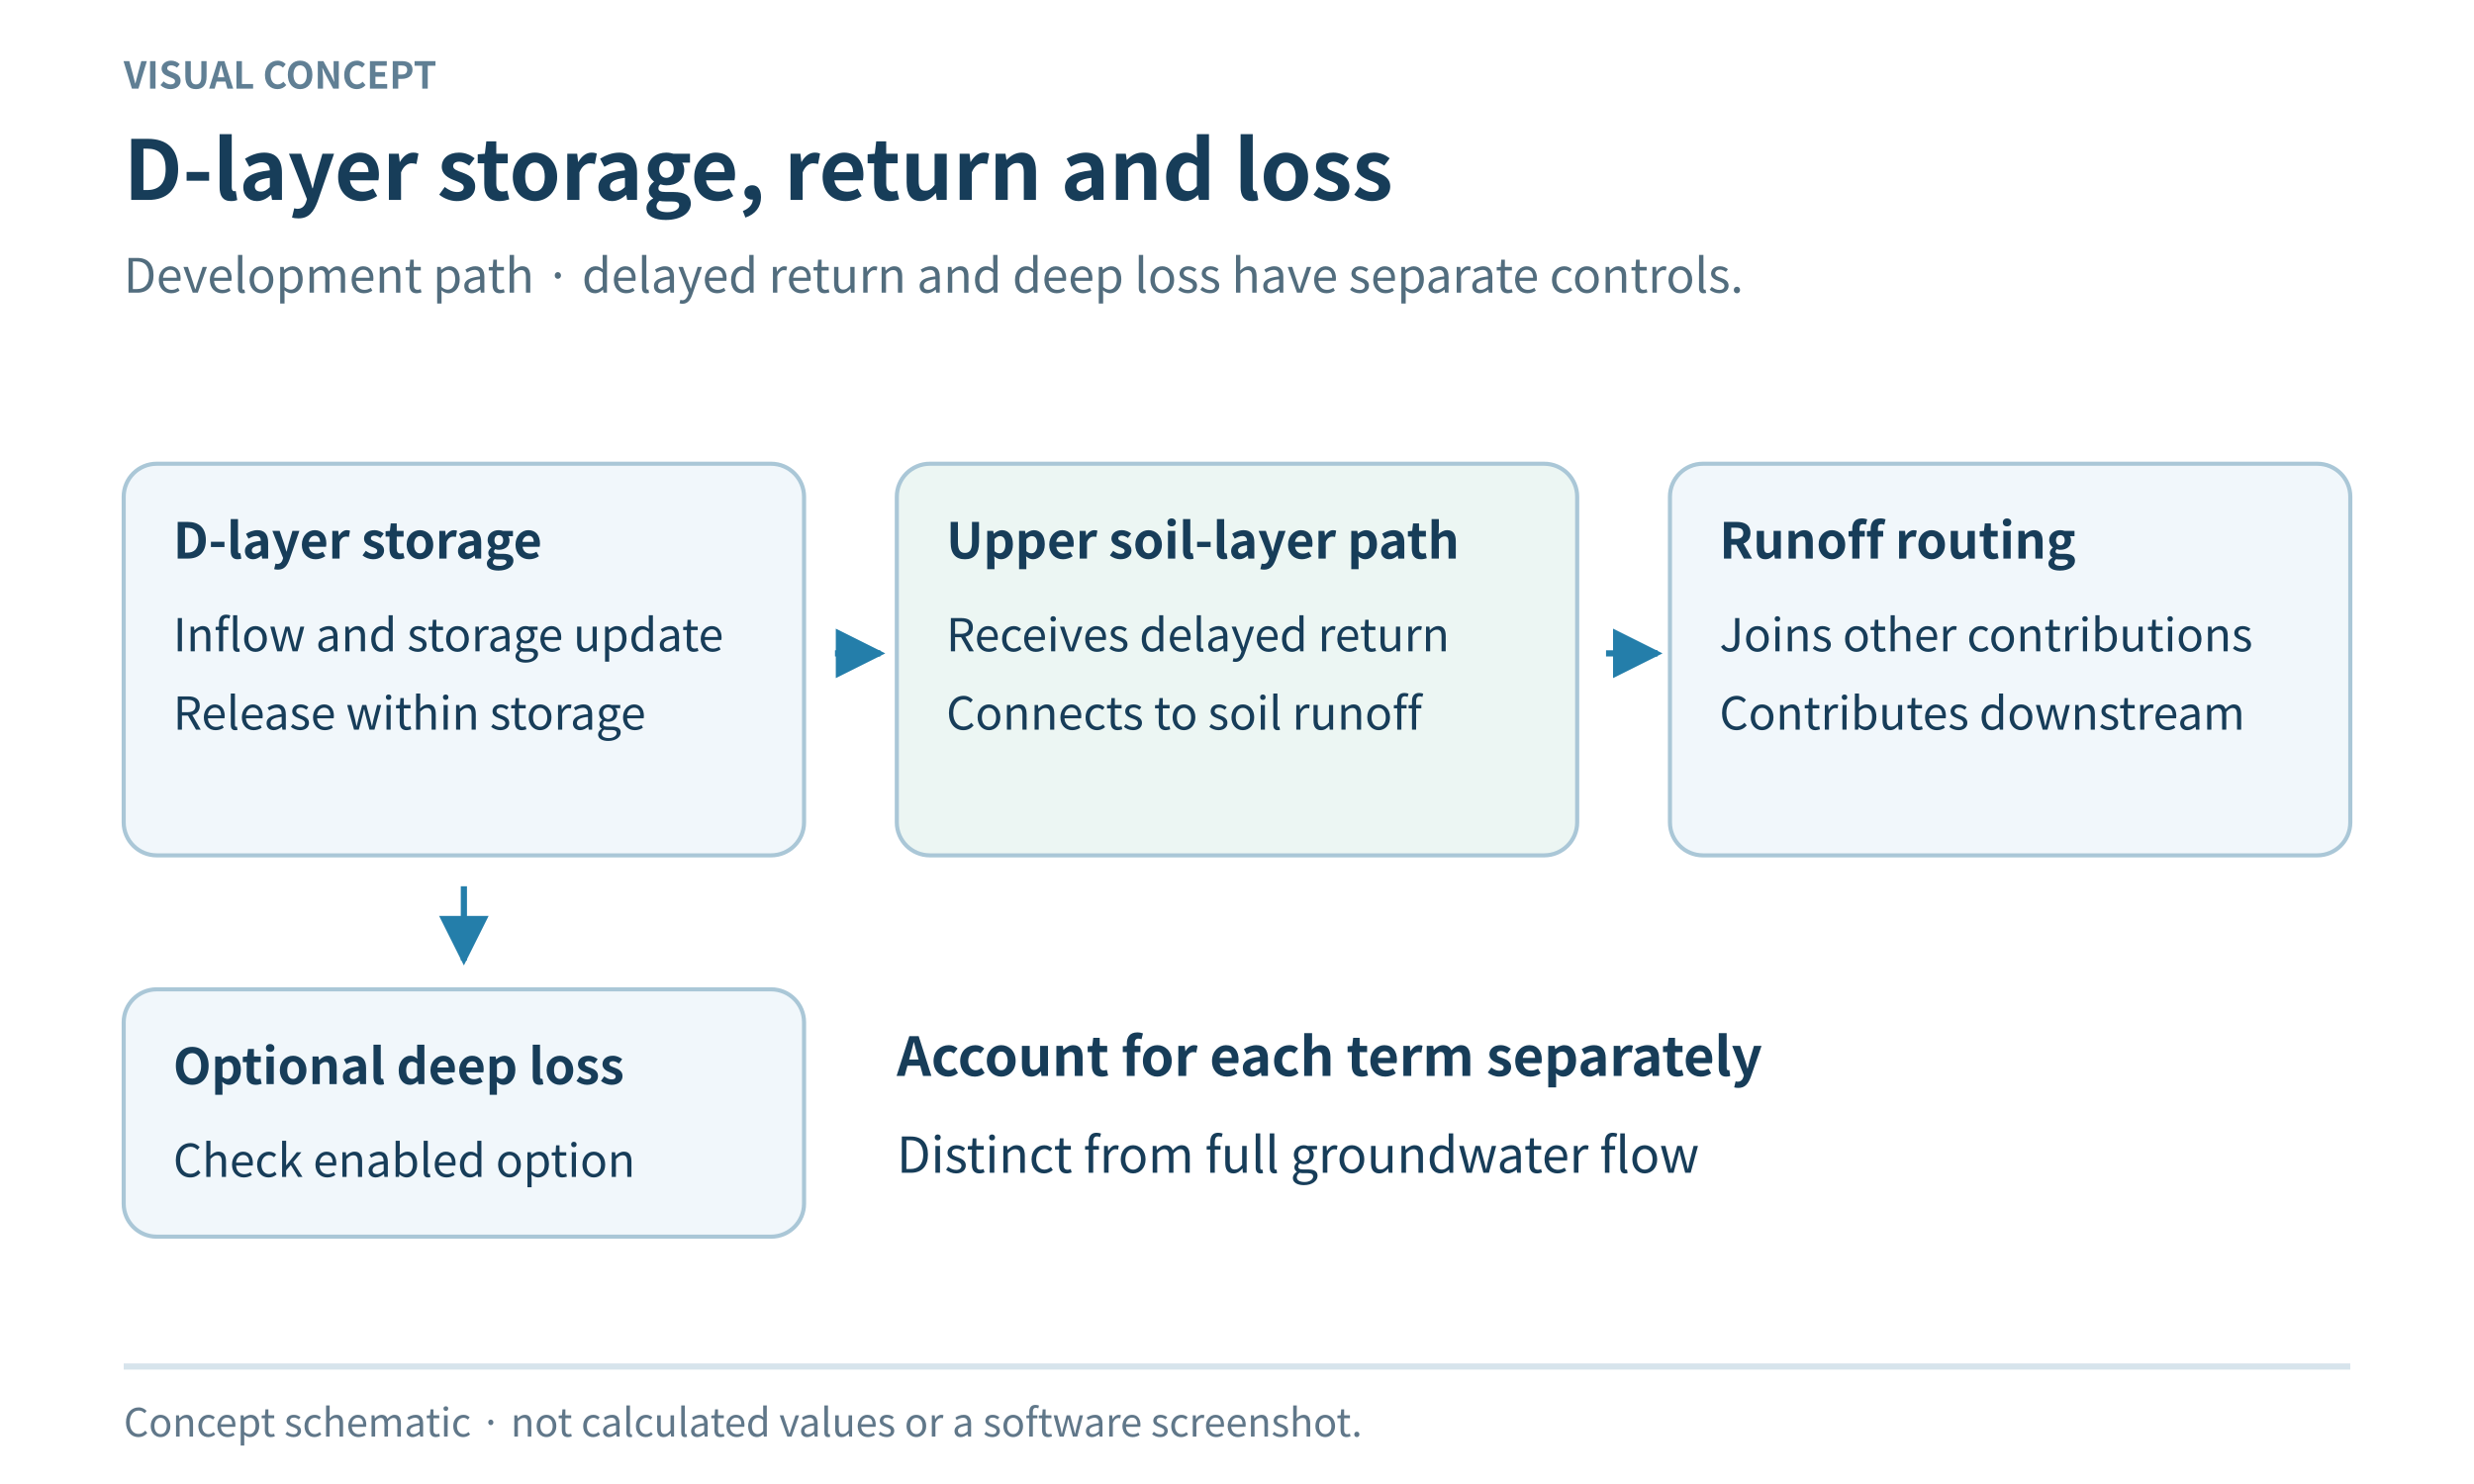
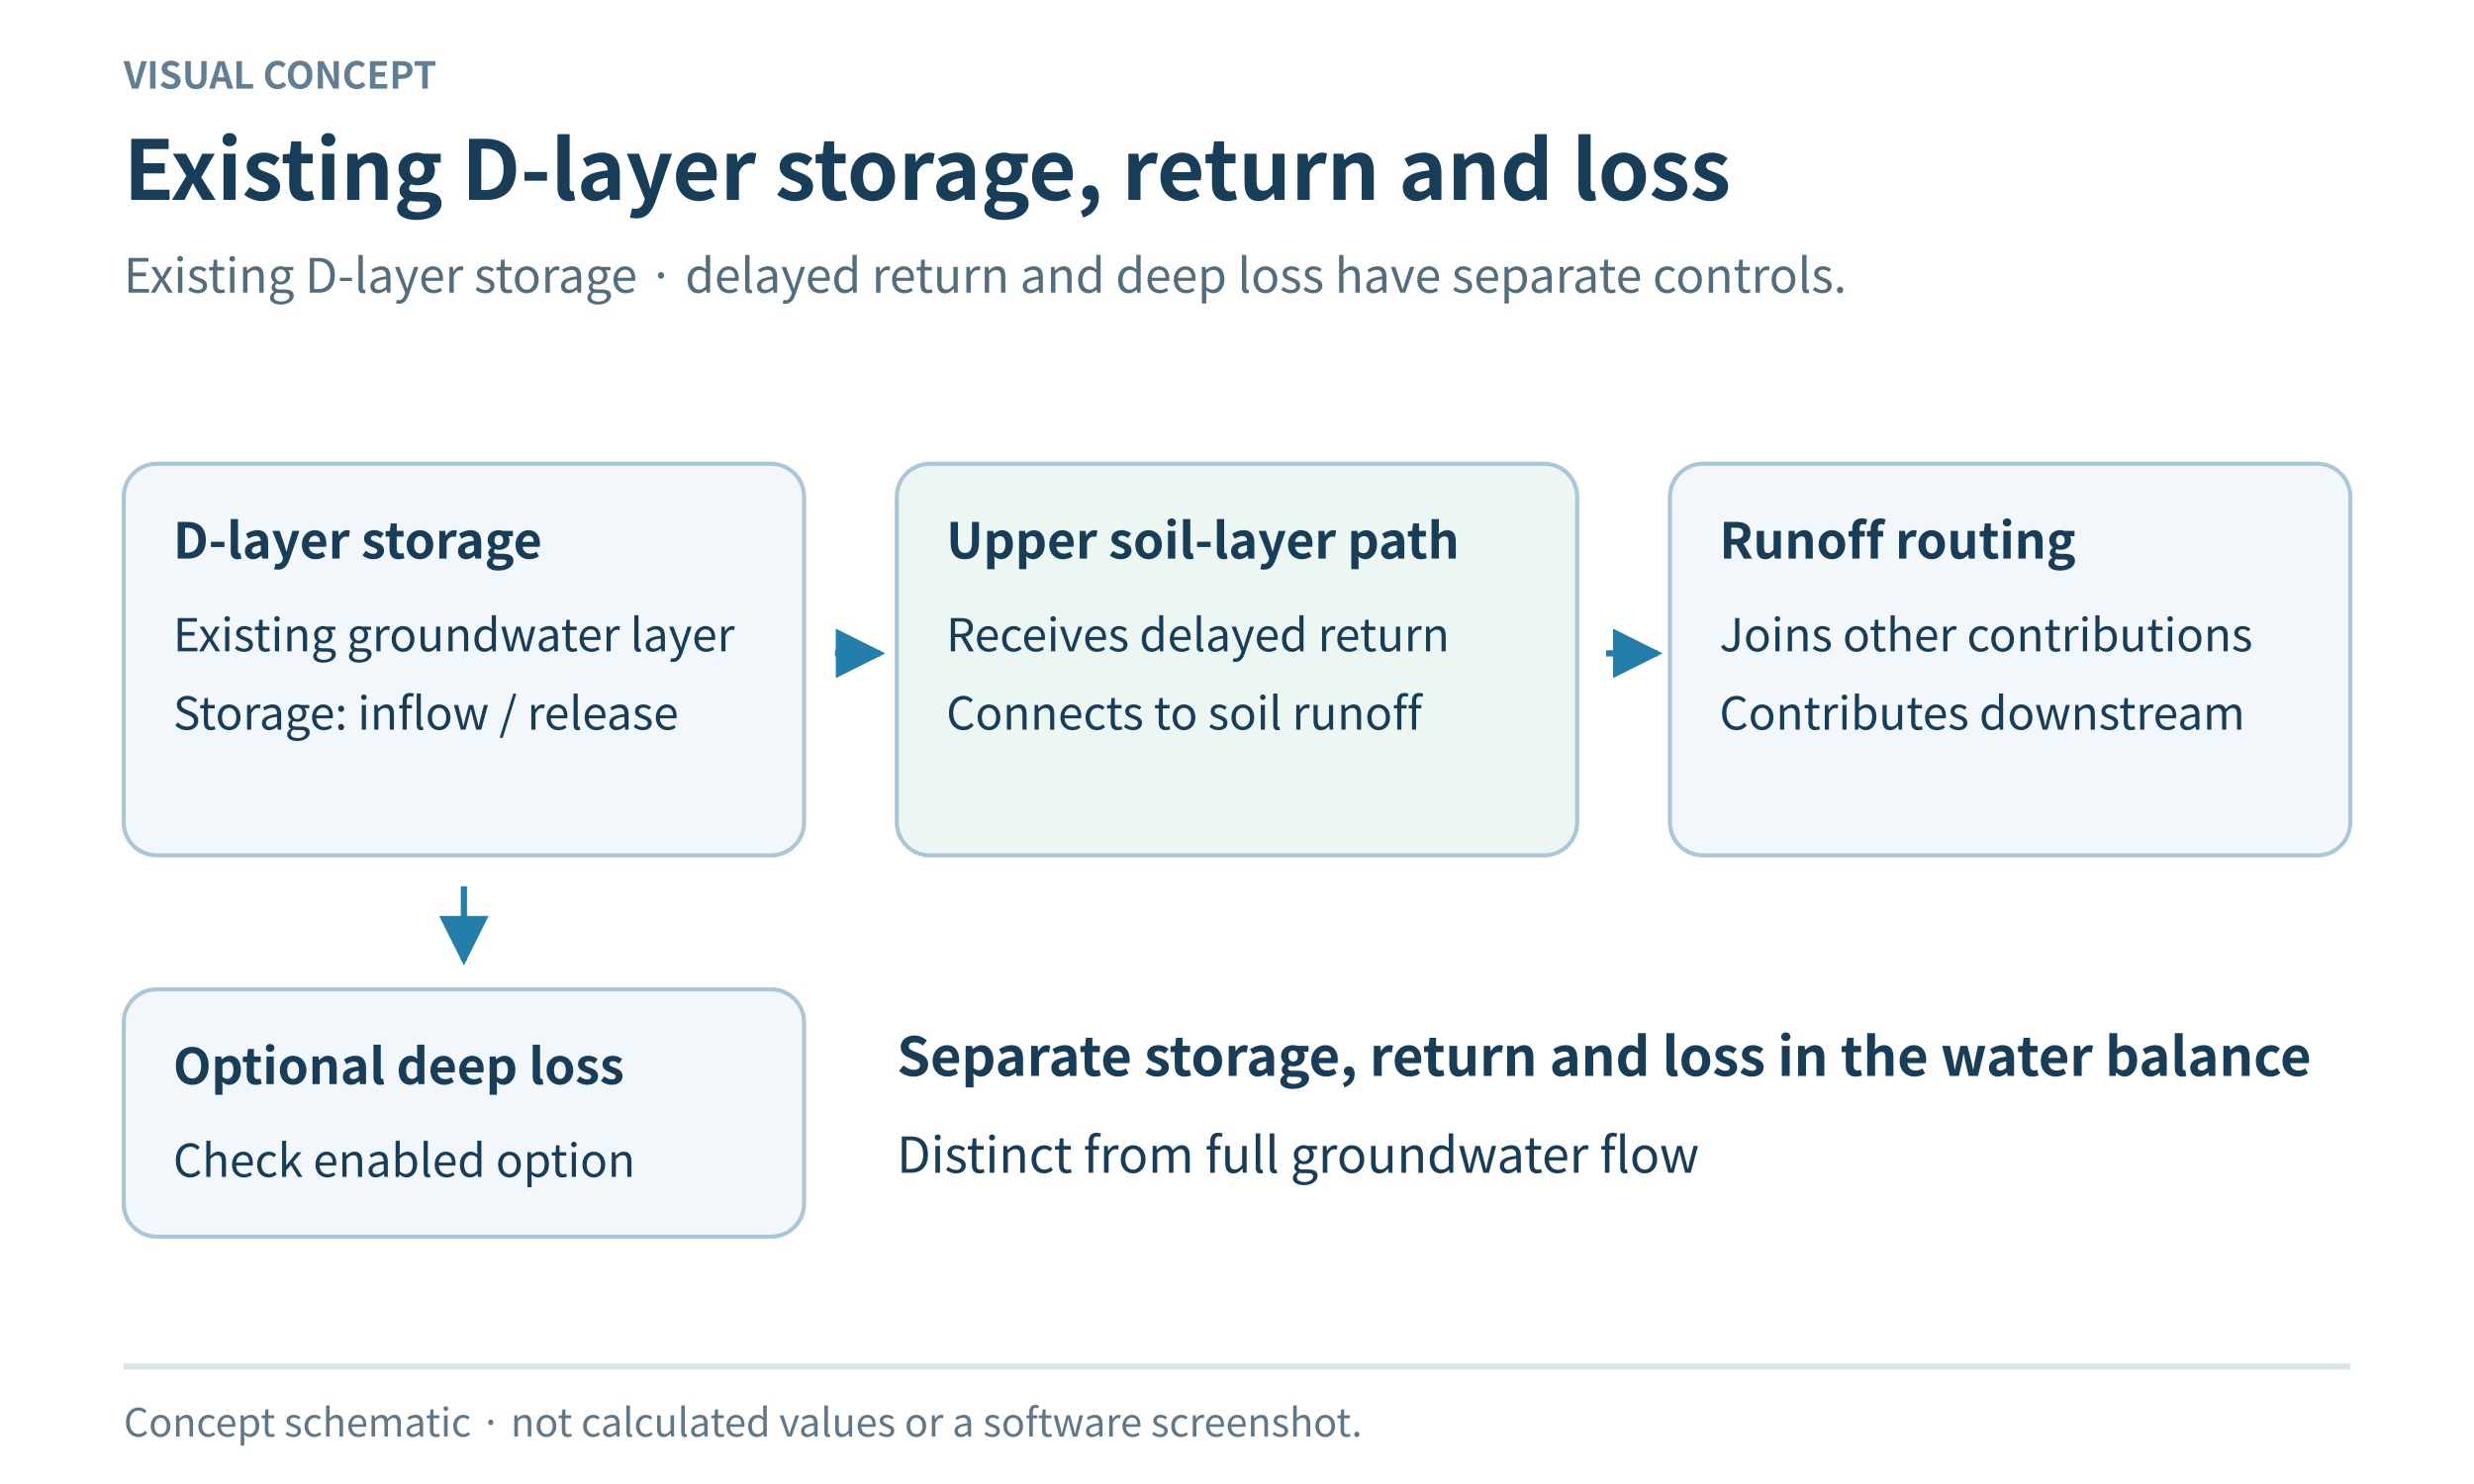
<svg xmlns="http://www.w3.org/2000/svg" width="1200" height="720" viewBox="0 0 1200 720" role="img" aria-labelledby="title desc">
  <defs>
    <marker id="arrow" viewBox="0 0 10 10" refX="9" refY="5" markerWidth="8" markerHeight="8" orient="auto-start-reverse">
      <path d="M0 0 10 5 0 10Z" fill="#247eaa" />
    </marker>
    <pattern id="missing" width="12" height="12" patternUnits="userSpaceOnUse">
      <path d="M-3 3 3-3 M0 12 12 0 M9 15 15 9" stroke="#b2bdc5" stroke-width="2" />
    </pattern>
  </defs>
  <rect width="1200" height="720" fill="#fff" />
  <g font-family="Noto Sans CJK KR,Noto Sans KR,Malgun Gothic,Arial,sans-serif">
    <text x="60" y="43" font-size="18" font-weight="600" text-anchor="start" fill="#607f94">VISUAL CONCEPT</text>
-     <text x="60" y="97" font-size="40" font-weight="700" text-anchor="start" fill="#173d59">D-layer storage, return and loss</text>
-     <text x="60" y="142" font-size="23" font-weight="400" text-anchor="start" fill="#526d7e">Development path · delayed return and deep loss have separate controls.</text>
+     <text x="60" y="97" font-size="40" font-weight="700" text-anchor="start" fill="#173d59">Existing D-layer storage, return and loss</text>
+     <text x="60" y="142" font-size="23" font-weight="400" text-anchor="start" fill="#526d7e">Existing D-layer storage · delayed return and deep loss have separate controls.</text>
    <rect x="60" y="225" width="330" height="190" rx="16" fill="#f1f7fb" stroke="#aac7d7" stroke-width="2" />
    <text x="84" y="271" font-size="24" font-weight="700" text-anchor="start" fill="#173d59">D-layer storage</text>
-     <text x="84" y="316" font-size="22" font-weight="400" text-anchor="start" fill="#173d59">Inflow and storage update</text>
-     <text x="84" y="354" font-size="22" font-weight="400" text-anchor="start" fill="#173d59">Release within storage</text>
+     <text x="84" y="316" font-size="22" font-weight="400" text-anchor="start" fill="#173d59">Existing groundwater layer</text>
+     <text x="84" y="354" font-size="22" font-weight="400" text-anchor="start" fill="#173d59">Storage: inflow / release</text>
    <line x1="405" y1="317" x2="427" y2="317" stroke="#247eaa" stroke-width="3" marker-end="url(#arrow)" />
    <rect x="435" y="225" width="330" height="190" rx="16" fill="#ecf6f3" stroke="#aac7d7" stroke-width="2" />
    <text x="459" y="271" font-size="24" font-weight="700" text-anchor="start" fill="#173d59">Upper soil-layer path</text>
    <text x="459" y="316" font-size="22" font-weight="400" text-anchor="start" fill="#173d59">Receives delayed return</text>
    <text x="459" y="354" font-size="22" font-weight="400" text-anchor="start" fill="#173d59">Connects to soil runoff</text>
    <line x1="779" y1="317" x2="804" y2="317" stroke="#247eaa" stroke-width="3" marker-end="url(#arrow)" />
    <rect x="810" y="225" width="330" height="190" rx="16" fill="#f1f7fb" stroke="#aac7d7" stroke-width="2" />
    <text x="834" y="271" font-size="24" font-weight="700" text-anchor="start" fill="#173d59">Runoff routing</text>
    <text x="834" y="316" font-size="22" font-weight="400" text-anchor="start" fill="#173d59">Joins other contributions</text>
    <text x="834" y="354" font-size="22" font-weight="400" text-anchor="start" fill="#173d59">Contributes downstream</text>
    <path d="M225 430V466" fill="none" stroke="#247eaa" stroke-width="3" marker-end="url(#arrow)" />
    <rect x="60" y="480" width="330" height="120" rx="16" fill="#f1f7fb" stroke="#aac7d7" stroke-width="2" />
    <text x="84" y="526" font-size="24" font-weight="700" text-anchor="start" fill="#173d59">Optional deep loss</text>
    <text x="84" y="571" font-size="22" font-weight="400" text-anchor="start" fill="#173d59">Check enabled option</text>
-     <text x="435" y="522" font-size="26" font-weight="600" text-anchor="start" fill="#173d59">Account for each term separately</text>
+     <text x="435" y="522" font-size="26" font-weight="600" text-anchor="start" fill="#173d59">Separate storage, return and loss in the water balance</text>
    <text x="435" y="569" font-size="24" font-weight="400" text-anchor="start" fill="#173d59">Distinct from full groundwater flow</text>
    <line x1="60" y1="663" x2="1140" y2="663" stroke="#d7e4ec" stroke-width="3" />
    <text x="60" y="697" font-size="19" font-weight="400" text-anchor="start" fill="#607789">Concept schematic · not calculated values or a software screenshot.</text>
  </g>
</svg>
